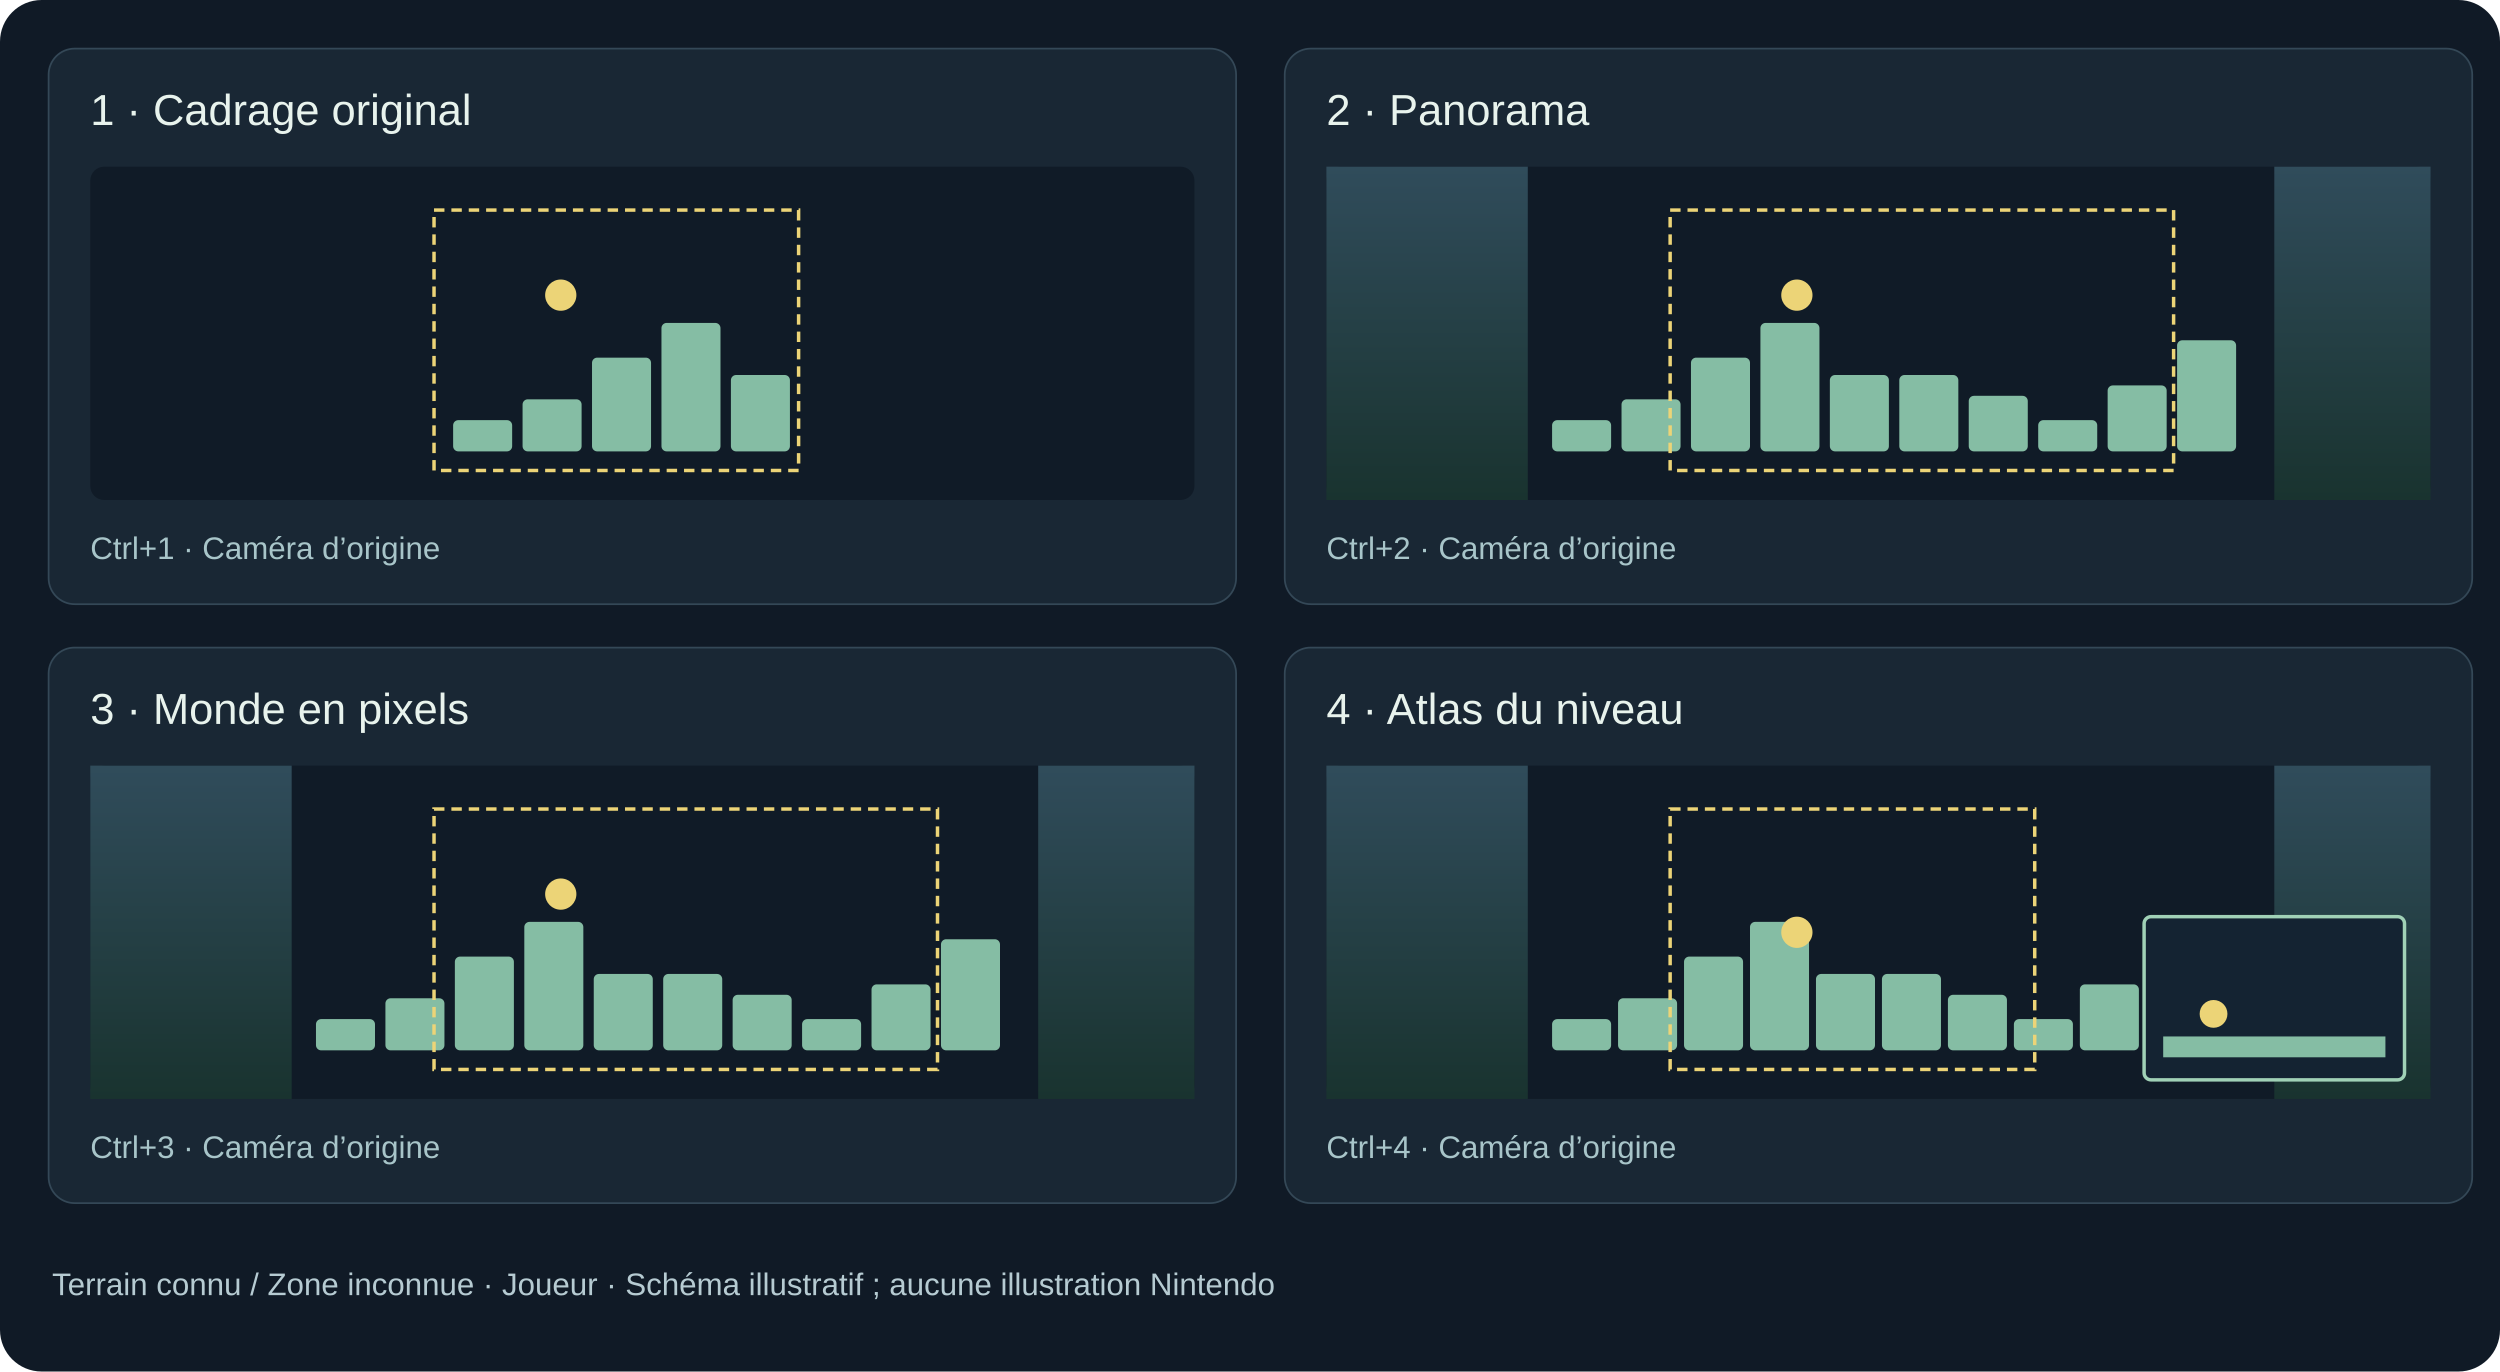
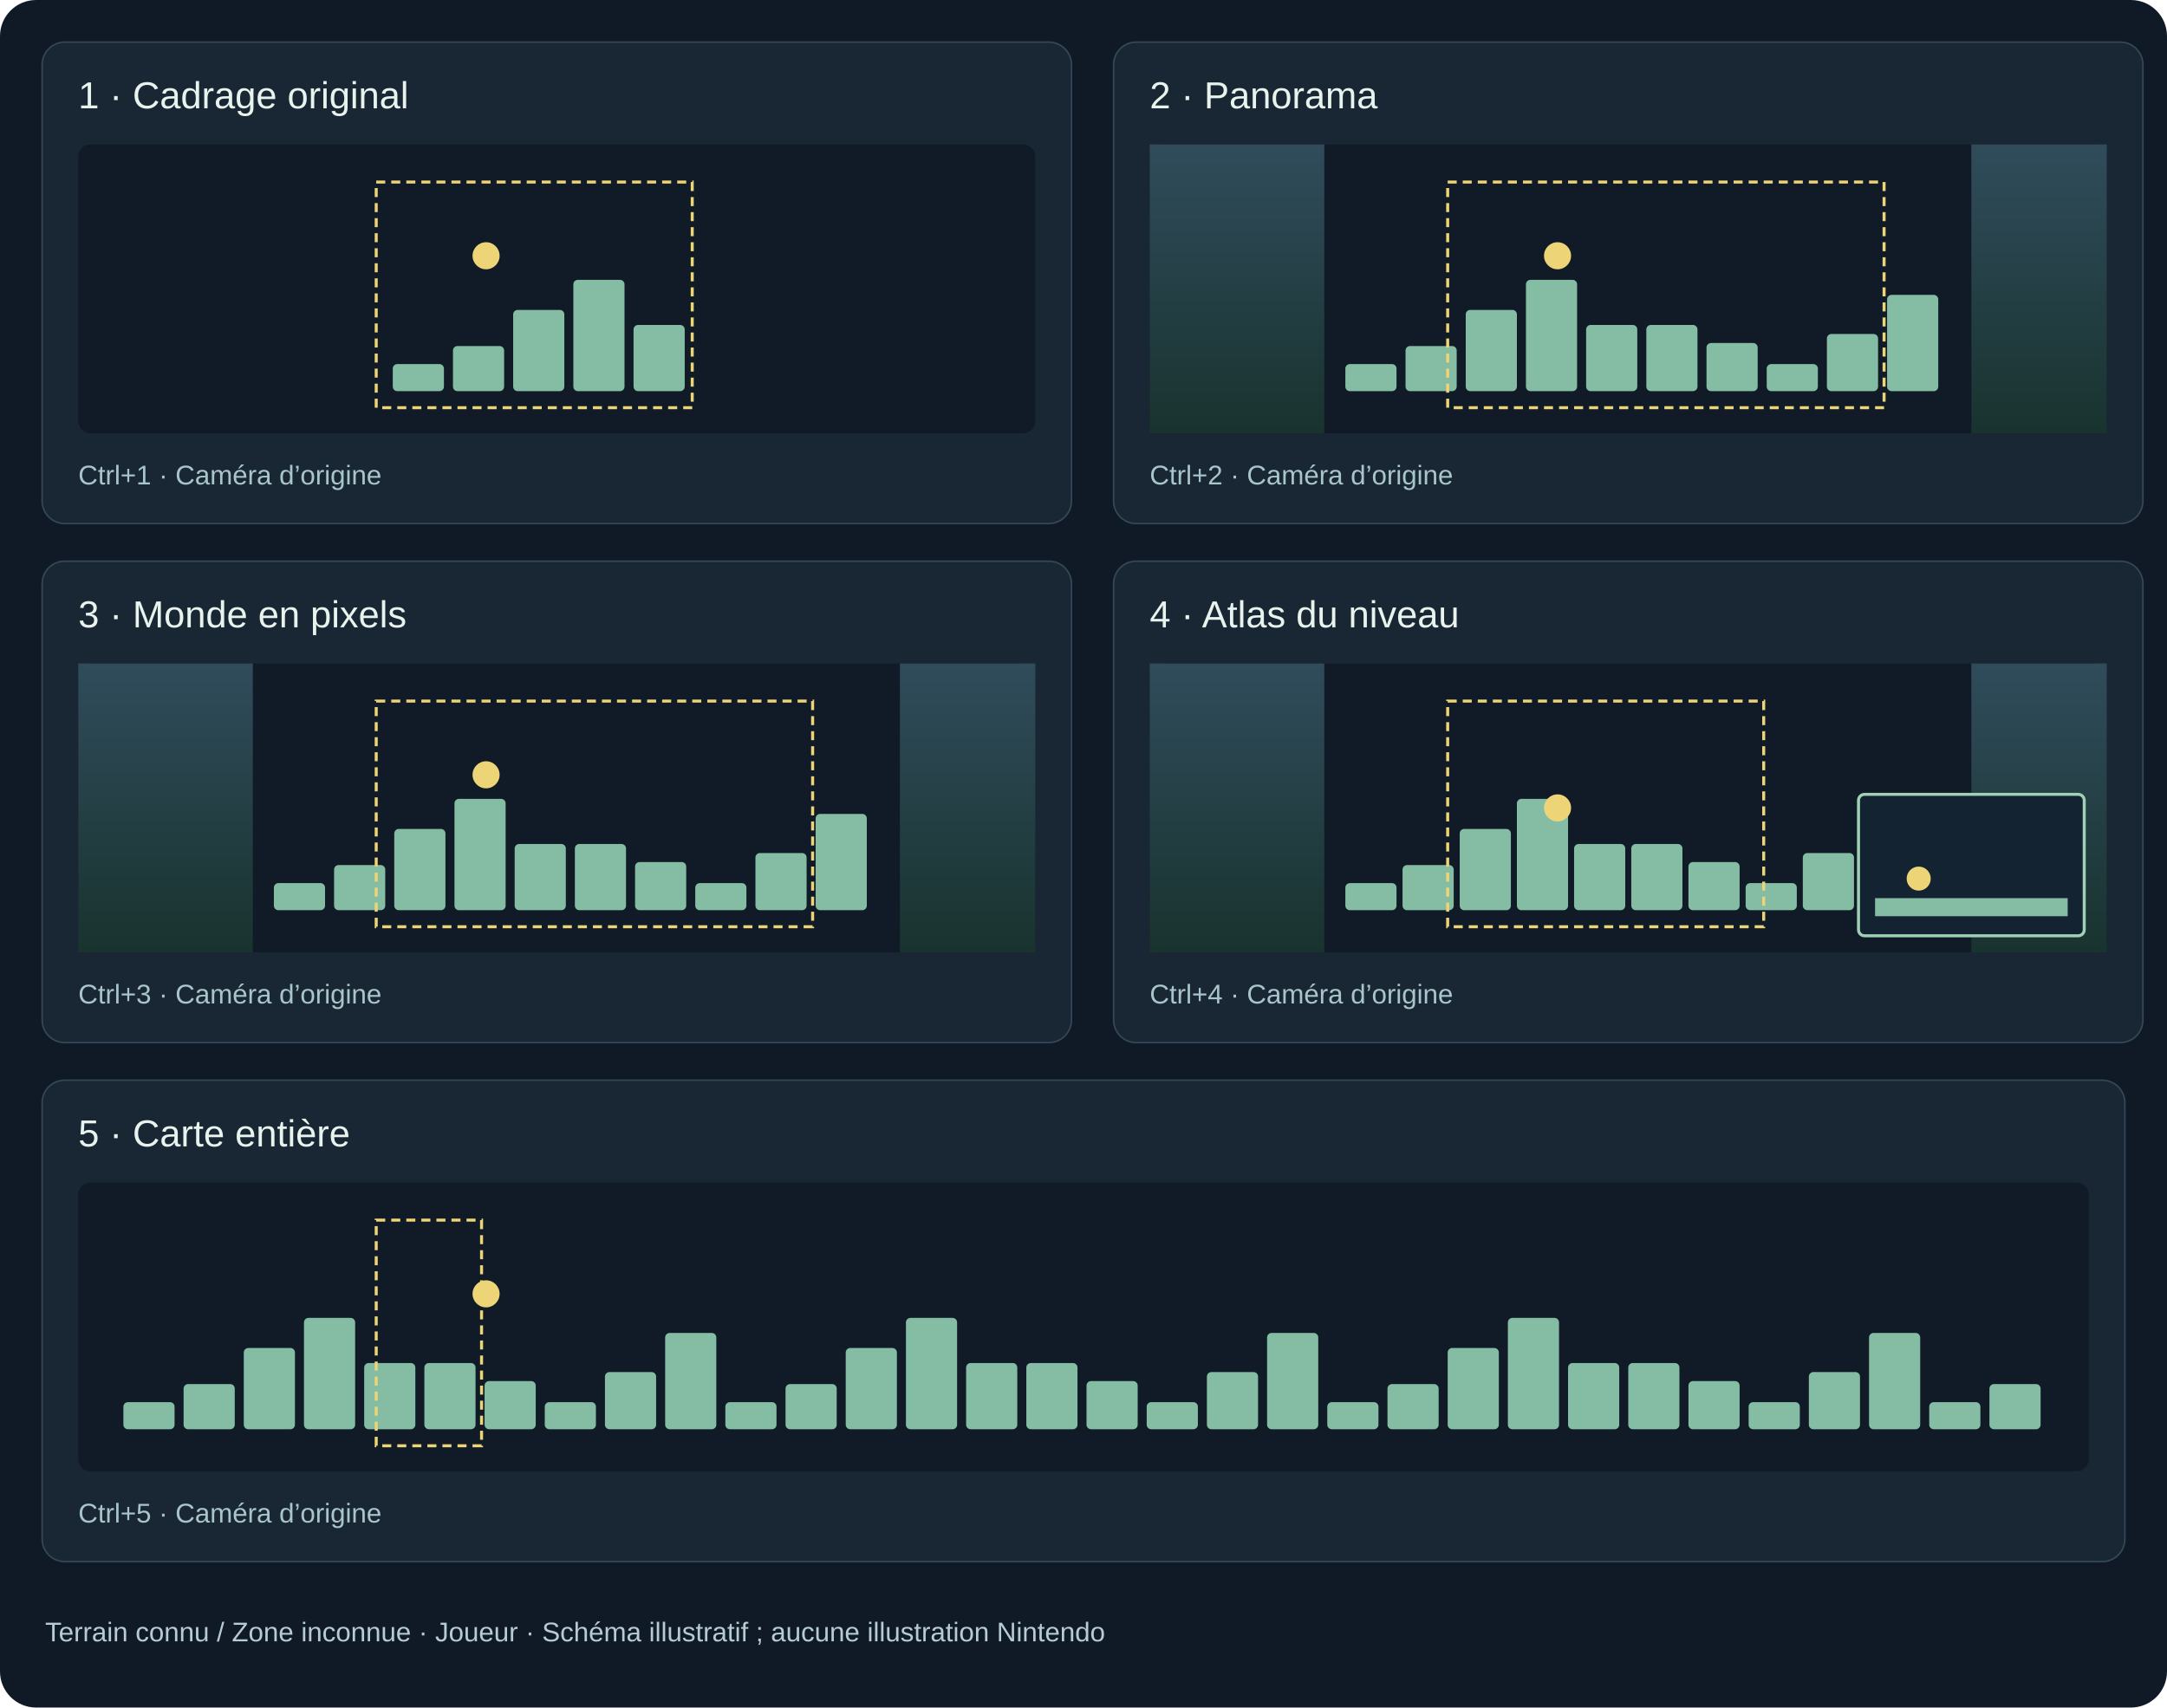
- <svg xmlns="http://www.w3.org/2000/svg" width="1440" height="790" viewBox="0 0 1440 790" role="img">
+ <svg xmlns="http://www.w3.org/2000/svg" width="1440" height="1135" viewBox="0 0 1440 1135" role="img">
  <defs>
    <linearGradient id="unknown" x2="0" y2="1">
      <stop stop-color="#304c5b" />
      <stop offset="1" stop-color="#19332f" />
    </linearGradient>
  </defs>
-   <rect width="1440" height="790" rx="24" fill="#101a26" />
+   <rect width="1440" height="1135" rx="24" fill="#101a26" />
  <g font-family="system-ui,Arial,sans-serif">
    <g transform="translate(28,28)">
      <rect width="684" height="320" rx="15" fill="#192734" stroke="#344857" />
      <text x="24" y="44" fill="#e8f3ed" font-size="25">1 · Cadrage original</text>
      <rect x="24" y="68" width="636" height="192" rx="8" fill="#101b27" />
      <rect x="233" y="214" width="34" height="18" rx="3" fill="#85bda4" />
      <rect x="273" y="202" width="34" height="30" rx="3" fill="#85bda4" />
      <rect x="313" y="178" width="34" height="54" rx="3" fill="#85bda4" />
      <rect x="353" y="158" width="34" height="74" rx="3" fill="#85bda4" />
      <rect x="393" y="188" width="34" height="44" rx="3" fill="#85bda4" />
      <rect x="222" y="93" width="210" height="150" fill="none" stroke="#ecd477" stroke-width="2" stroke-dasharray="6 4" />
      <circle cx="295" cy="142" r="9" fill="#ecd477" />
      <text x="24" y="294" fill="#a8c5c9" font-size="18">Ctrl+1 · Caméra d’origine</text>
    </g>
    <g transform="translate(740,28)">
      <rect width="684" height="320" rx="15" fill="#192734" stroke="#344857" />
      <text x="24" y="44" fill="#e8f3ed" font-size="25">2 · Panorama</text>
      <rect x="24" y="68" width="636" height="192" rx="8" fill="#101b27" />
      <rect x="24" y="68" width="116" height="192" fill="url(#unknown)" />
      <rect x="570" y="68" width="90" height="192" fill="url(#unknown)" />
      <rect x="154" y="214" width="34" height="18" rx="3" fill="#85bda4" />
      <rect x="194" y="202" width="34" height="30" rx="3" fill="#85bda4" />
      <rect x="234" y="178" width="34" height="54" rx="3" fill="#85bda4" />
      <rect x="274" y="158" width="34" height="74" rx="3" fill="#85bda4" />
      <rect x="314" y="188" width="34" height="44" rx="3" fill="#85bda4" />
      <rect x="354" y="188" width="34" height="44" rx="3" fill="#85bda4" />
      <rect x="394" y="200" width="34" height="32" rx="3" fill="#85bda4" />
      <rect x="434" y="214" width="34" height="18" rx="3" fill="#85bda4" />
      <rect x="474" y="194" width="34" height="38" rx="3" fill="#85bda4" />
      <rect x="514" y="168" width="34" height="64" rx="3" fill="#85bda4" />
      <rect x="222" y="93" width="290" height="150" fill="none" stroke="#ecd477" stroke-width="2" stroke-dasharray="6 4" />
      <circle cx="295" cy="142" r="9" fill="#ecd477" />
      <text x="24" y="294" fill="#a8c5c9" font-size="18">Ctrl+2 · Caméra d’origine</text>
    </g>
    <g transform="translate(28,373)">
      <rect width="684" height="320" rx="15" fill="#192734" stroke="#344857" />
      <text x="24" y="44" fill="#e8f3ed" font-size="25">3 · Monde en pixels</text>
      <rect x="24" y="68" width="636" height="192" rx="8" fill="#101b27" />
      <rect x="24" y="68" width="116" height="192" fill="url(#unknown)" />
      <rect x="570" y="68" width="90" height="192" fill="url(#unknown)" />
      <rect x="154" y="214" width="34" height="18" rx="3" fill="#85bda4" />
      <rect x="194" y="202" width="34" height="30" rx="3" fill="#85bda4" />
      <rect x="234" y="178" width="34" height="54" rx="3" fill="#85bda4" />
      <rect x="274" y="158" width="34" height="74" rx="3" fill="#85bda4" />
      <rect x="314" y="188" width="34" height="44" rx="3" fill="#85bda4" />
      <rect x="354" y="188" width="34" height="44" rx="3" fill="#85bda4" />
      <rect x="394" y="200" width="34" height="32" rx="3" fill="#85bda4" />
      <rect x="434" y="214" width="34" height="18" rx="3" fill="#85bda4" />
      <rect x="474" y="194" width="34" height="38" rx="3" fill="#85bda4" />
      <rect x="514" y="168" width="34" height="64" rx="3" fill="#85bda4" />
      <rect x="222" y="93" width="290" height="150" fill="none" stroke="#ecd477" stroke-width="2" stroke-dasharray="6 4" />
      <circle cx="295" cy="142" r="9" fill="#ecd477" />
      <text x="24" y="294" fill="#a8c5c9" font-size="18">Ctrl+3 · Caméra d’origine</text>
    </g>
    <g transform="translate(740,373)">
      <rect width="684" height="320" rx="15" fill="#192734" stroke="#344857" />
      <text x="24" y="44" fill="#e8f3ed" font-size="25">4 · Atlas du niveau</text>
      <rect x="24" y="68" width="636" height="192" rx="8" fill="#101b27" />
      <rect x="24" y="68" width="116" height="192" fill="url(#unknown)" />
      <rect x="570" y="68" width="90" height="192" fill="url(#unknown)" />
      <rect x="154" y="214" width="34" height="18" rx="3" fill="#85bda4" />
      <rect x="192" y="202" width="34" height="30" rx="3" fill="#85bda4" />
      <rect x="230" y="178" width="34" height="54" rx="3" fill="#85bda4" />
      <rect x="268" y="158" width="34" height="74" rx="3" fill="#85bda4" />
      <rect x="306" y="188" width="34" height="44" rx="3" fill="#85bda4" />
      <rect x="344" y="188" width="34" height="44" rx="3" fill="#85bda4" />
      <rect x="382" y="200" width="34" height="32" rx="3" fill="#85bda4" />
      <rect x="420" y="214" width="34" height="18" rx="3" fill="#85bda4" />
      <rect x="458" y="194" width="34" height="38" rx="3" fill="#85bda4" />
      <rect x="496" y="168" width="34" height="64" rx="3" fill="#85bda4" />
      <rect x="222" y="93" width="210" height="150" fill="none" stroke="#ecd477" stroke-width="2" stroke-dasharray="6 4" />
      <circle cx="295" cy="164" r="9" fill="#ecd477" />
      <rect x="495" y="155" width="150" height="94" rx="4" fill="#142332" stroke="#a0d1b6" stroke-width="2" />
      <rect x="506" y="224" width="128" height="12" fill="#85bda4" />
      <circle cx="535" cy="211" r="8" fill="#ecd477" />
      <text x="24" y="294" fill="#a8c5c9" font-size="18">Ctrl+4 · Caméra d’origine</text>
    </g>
-     <text x="30" y="746" fill="#b6cbd2" font-size="18">Terrain connu / Zone inconnue · Joueur · Schéma illustratif ; aucune illustration Nintendo</text>
+     <g transform="translate(28,718)">
+       <rect width="1384" height="320" rx="15" fill="#192734" stroke="#344857" />
+       <text x="24" y="44" fill="#e8f3ed" font-size="25">5 · Carte entière</text>
+       <rect x="24" y="68" width="1336" height="192" rx="8" fill="#101b27" />
+       <rect x="54" y="214" width="34" height="18" rx="3" fill="#85bda4" />
+       <rect x="94" y="202" width="34" height="30" rx="3" fill="#85bda4" />
+       <rect x="134" y="178" width="34" height="54" rx="3" fill="#85bda4" />
+       <rect x="174" y="158" width="34" height="74" rx="3" fill="#85bda4" />
+       <rect x="214" y="188" width="34" height="44" rx="3" fill="#85bda4" />
+       <rect x="254" y="188" width="34" height="44" rx="3" fill="#85bda4" />
+       <rect x="294" y="200" width="34" height="32" rx="3" fill="#85bda4" />
+       <rect x="334" y="214" width="34" height="18" rx="3" fill="#85bda4" />
+       <rect x="374" y="194" width="34" height="38" rx="3" fill="#85bda4" />
+       <rect x="414" y="168" width="34" height="64" rx="3" fill="#85bda4" />
+       <rect x="454" y="214" width="34" height="18" rx="3" fill="#85bda4" />
+       <rect x="494" y="202" width="34" height="30" rx="3" fill="#85bda4" />
+       <rect x="534" y="178" width="34" height="54" rx="3" fill="#85bda4" />
+       <rect x="574" y="158" width="34" height="74" rx="3" fill="#85bda4" />
+       <rect x="614" y="188" width="34" height="44" rx="3" fill="#85bda4" />
+       <rect x="654" y="188" width="34" height="44" rx="3" fill="#85bda4" />
+       <rect x="694" y="200" width="34" height="32" rx="3" fill="#85bda4" />
+       <rect x="734" y="214" width="34" height="18" rx="3" fill="#85bda4" />
+       <rect x="774" y="194" width="34" height="38" rx="3" fill="#85bda4" />
+       <rect x="814" y="168" width="34" height="64" rx="3" fill="#85bda4" />
+       <rect x="854" y="214" width="34" height="18" rx="3" fill="#85bda4" />
+       <rect x="894" y="202" width="34" height="30" rx="3" fill="#85bda4" />
+       <rect x="934" y="178" width="34" height="54" rx="3" fill="#85bda4" />
+       <rect x="974" y="158" width="34" height="74" rx="3" fill="#85bda4" />
+       <rect x="1014" y="188" width="34" height="44" rx="3" fill="#85bda4" />
+       <rect x="1054" y="188" width="34" height="44" rx="3" fill="#85bda4" />
+       <rect x="1094" y="200" width="34" height="32" rx="3" fill="#85bda4" />
+       <rect x="1134" y="214" width="34" height="18" rx="3" fill="#85bda4" />
+       <rect x="1174" y="194" width="34" height="38" rx="3" fill="#85bda4" />
+       <rect x="1214" y="168" width="34" height="64" rx="3" fill="#85bda4" />
+       <rect x="1254" y="214" width="34" height="18" rx="3" fill="#85bda4" />
+       <rect x="1294" y="202" width="34" height="30" rx="3" fill="#85bda4" />
+       <rect x="222" y="93" width="70" height="150" fill="none" stroke="#ecd477" stroke-width="2" stroke-dasharray="6 4" />
+       <circle cx="295" cy="142" r="9" fill="#ecd477" />
+       <text x="24" y="294" fill="#a8c5c9" font-size="18">Ctrl+5 · Caméra d’origine</text>
+     </g>
+     <text x="30" y="1091" fill="#b6cbd2" font-size="18">Terrain connu / Zone inconnue · Joueur · Schéma illustratif ; aucune illustration Nintendo</text>
  </g>
</svg>
